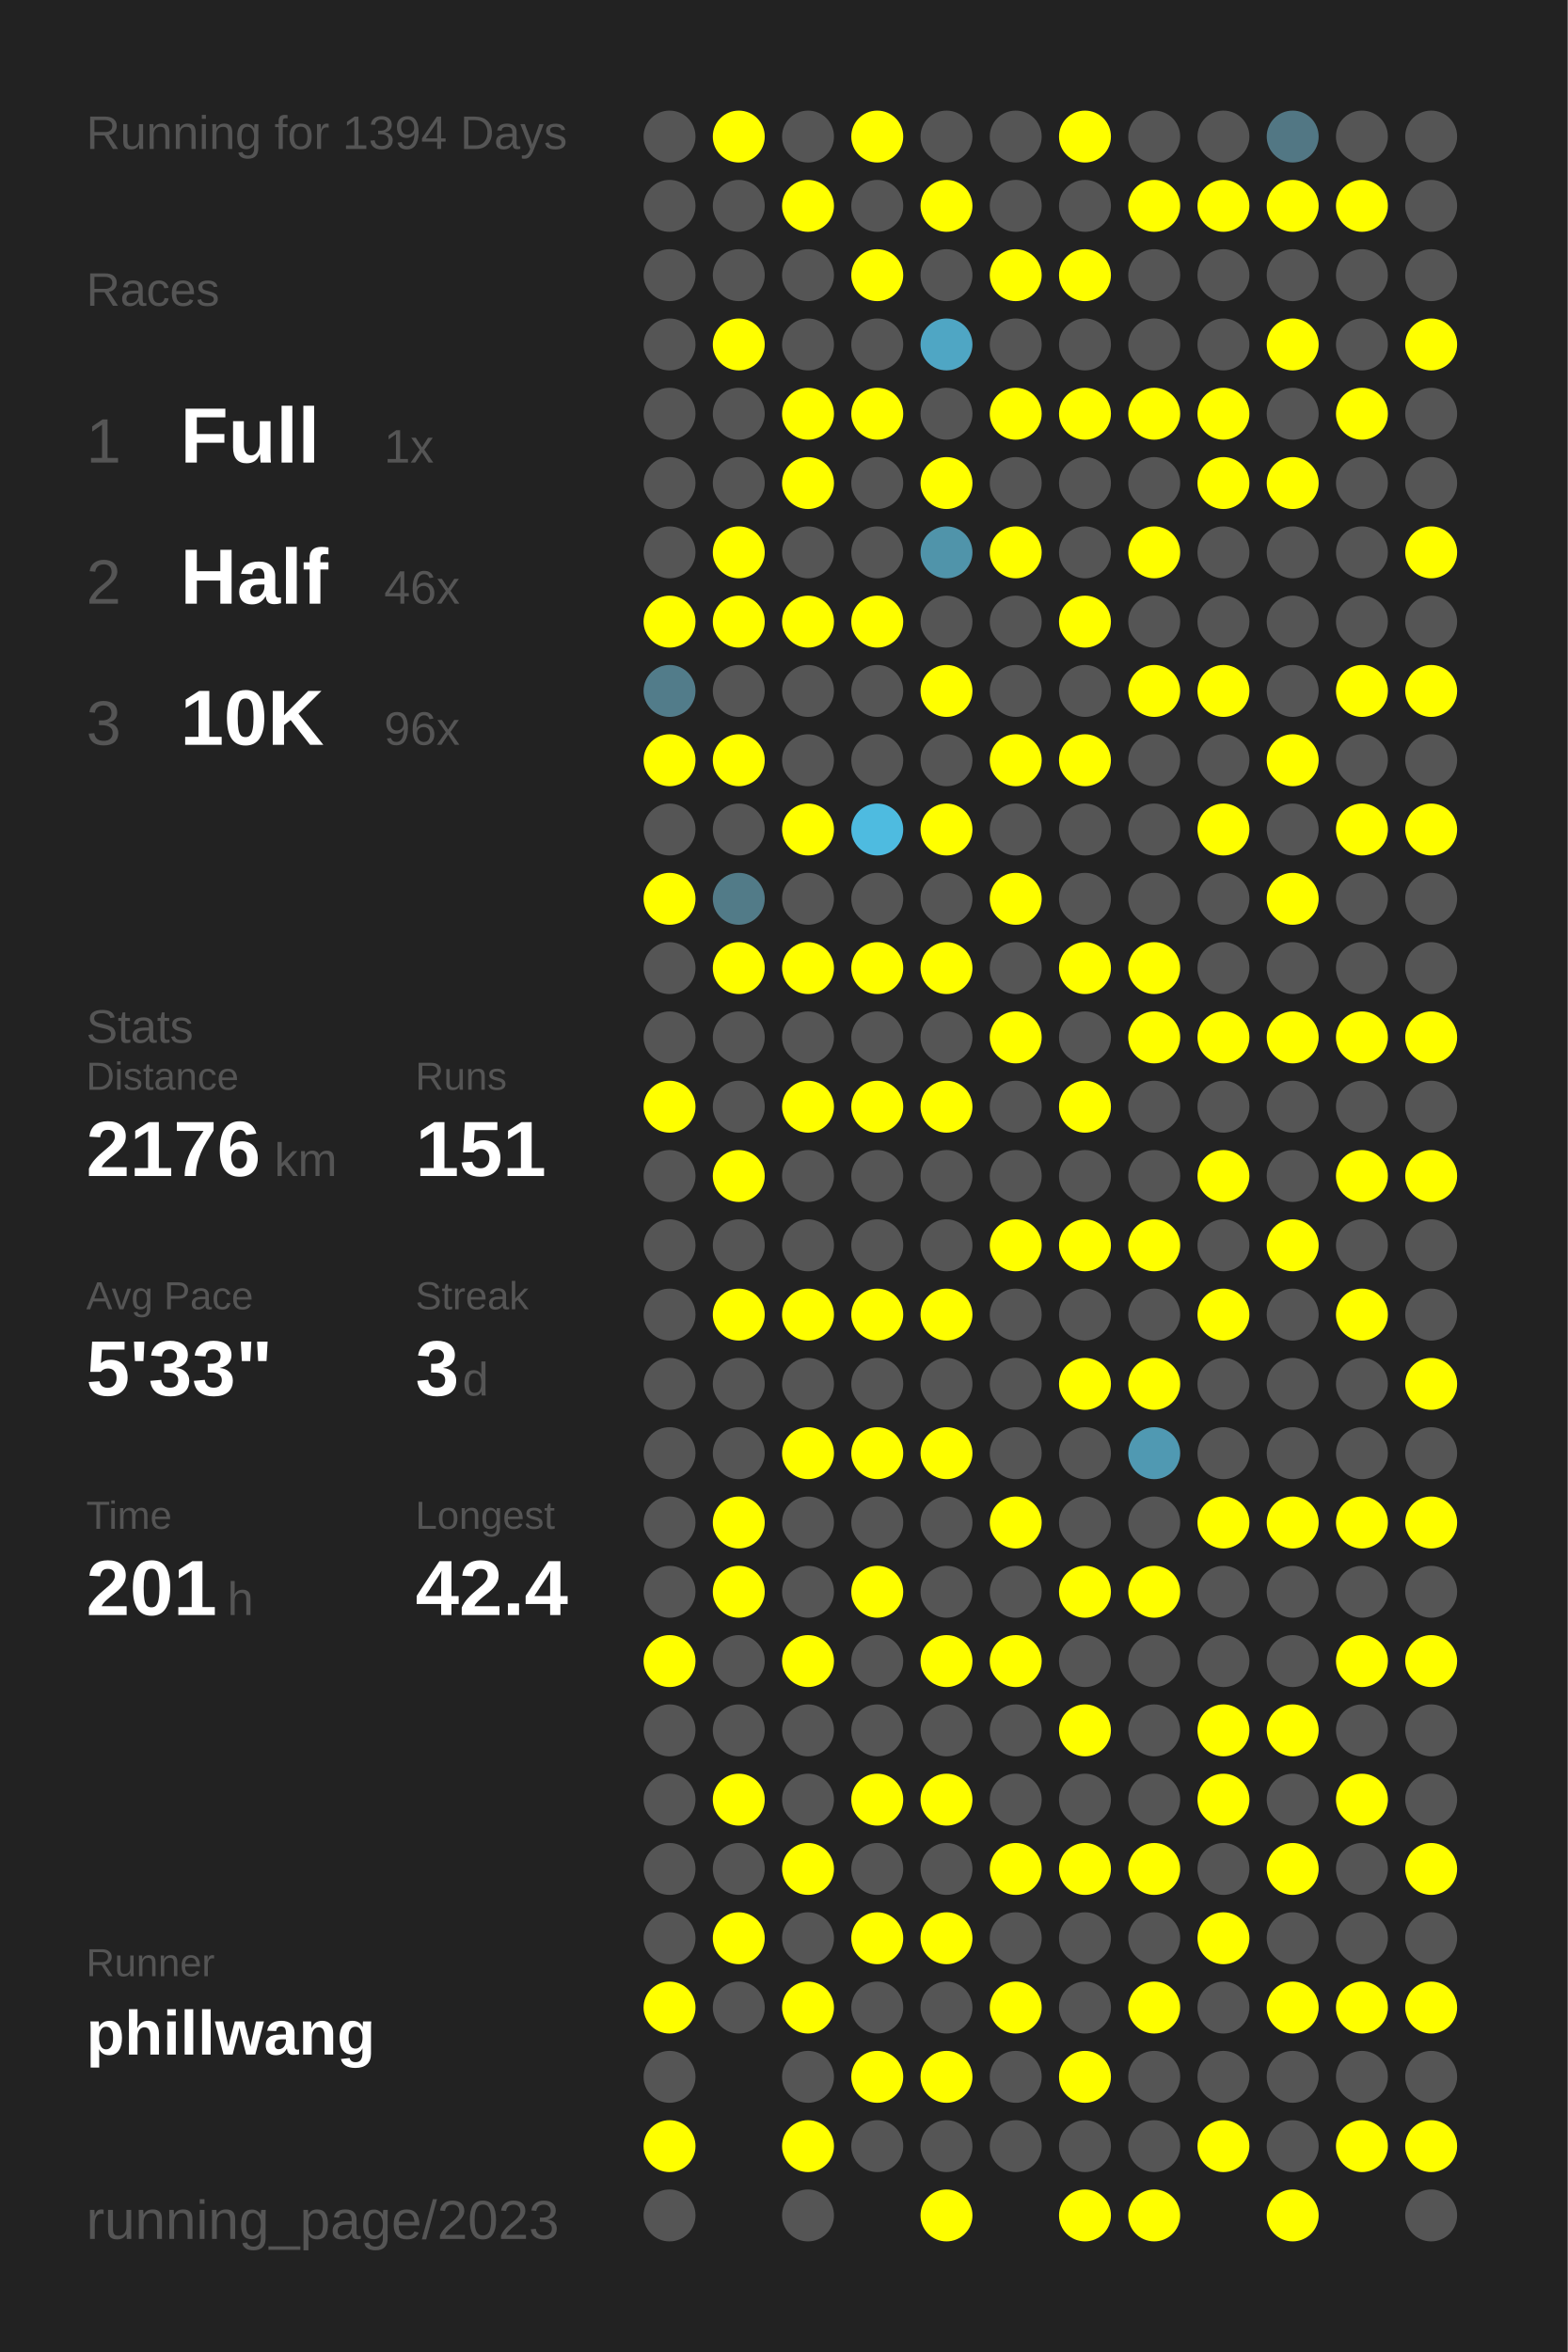
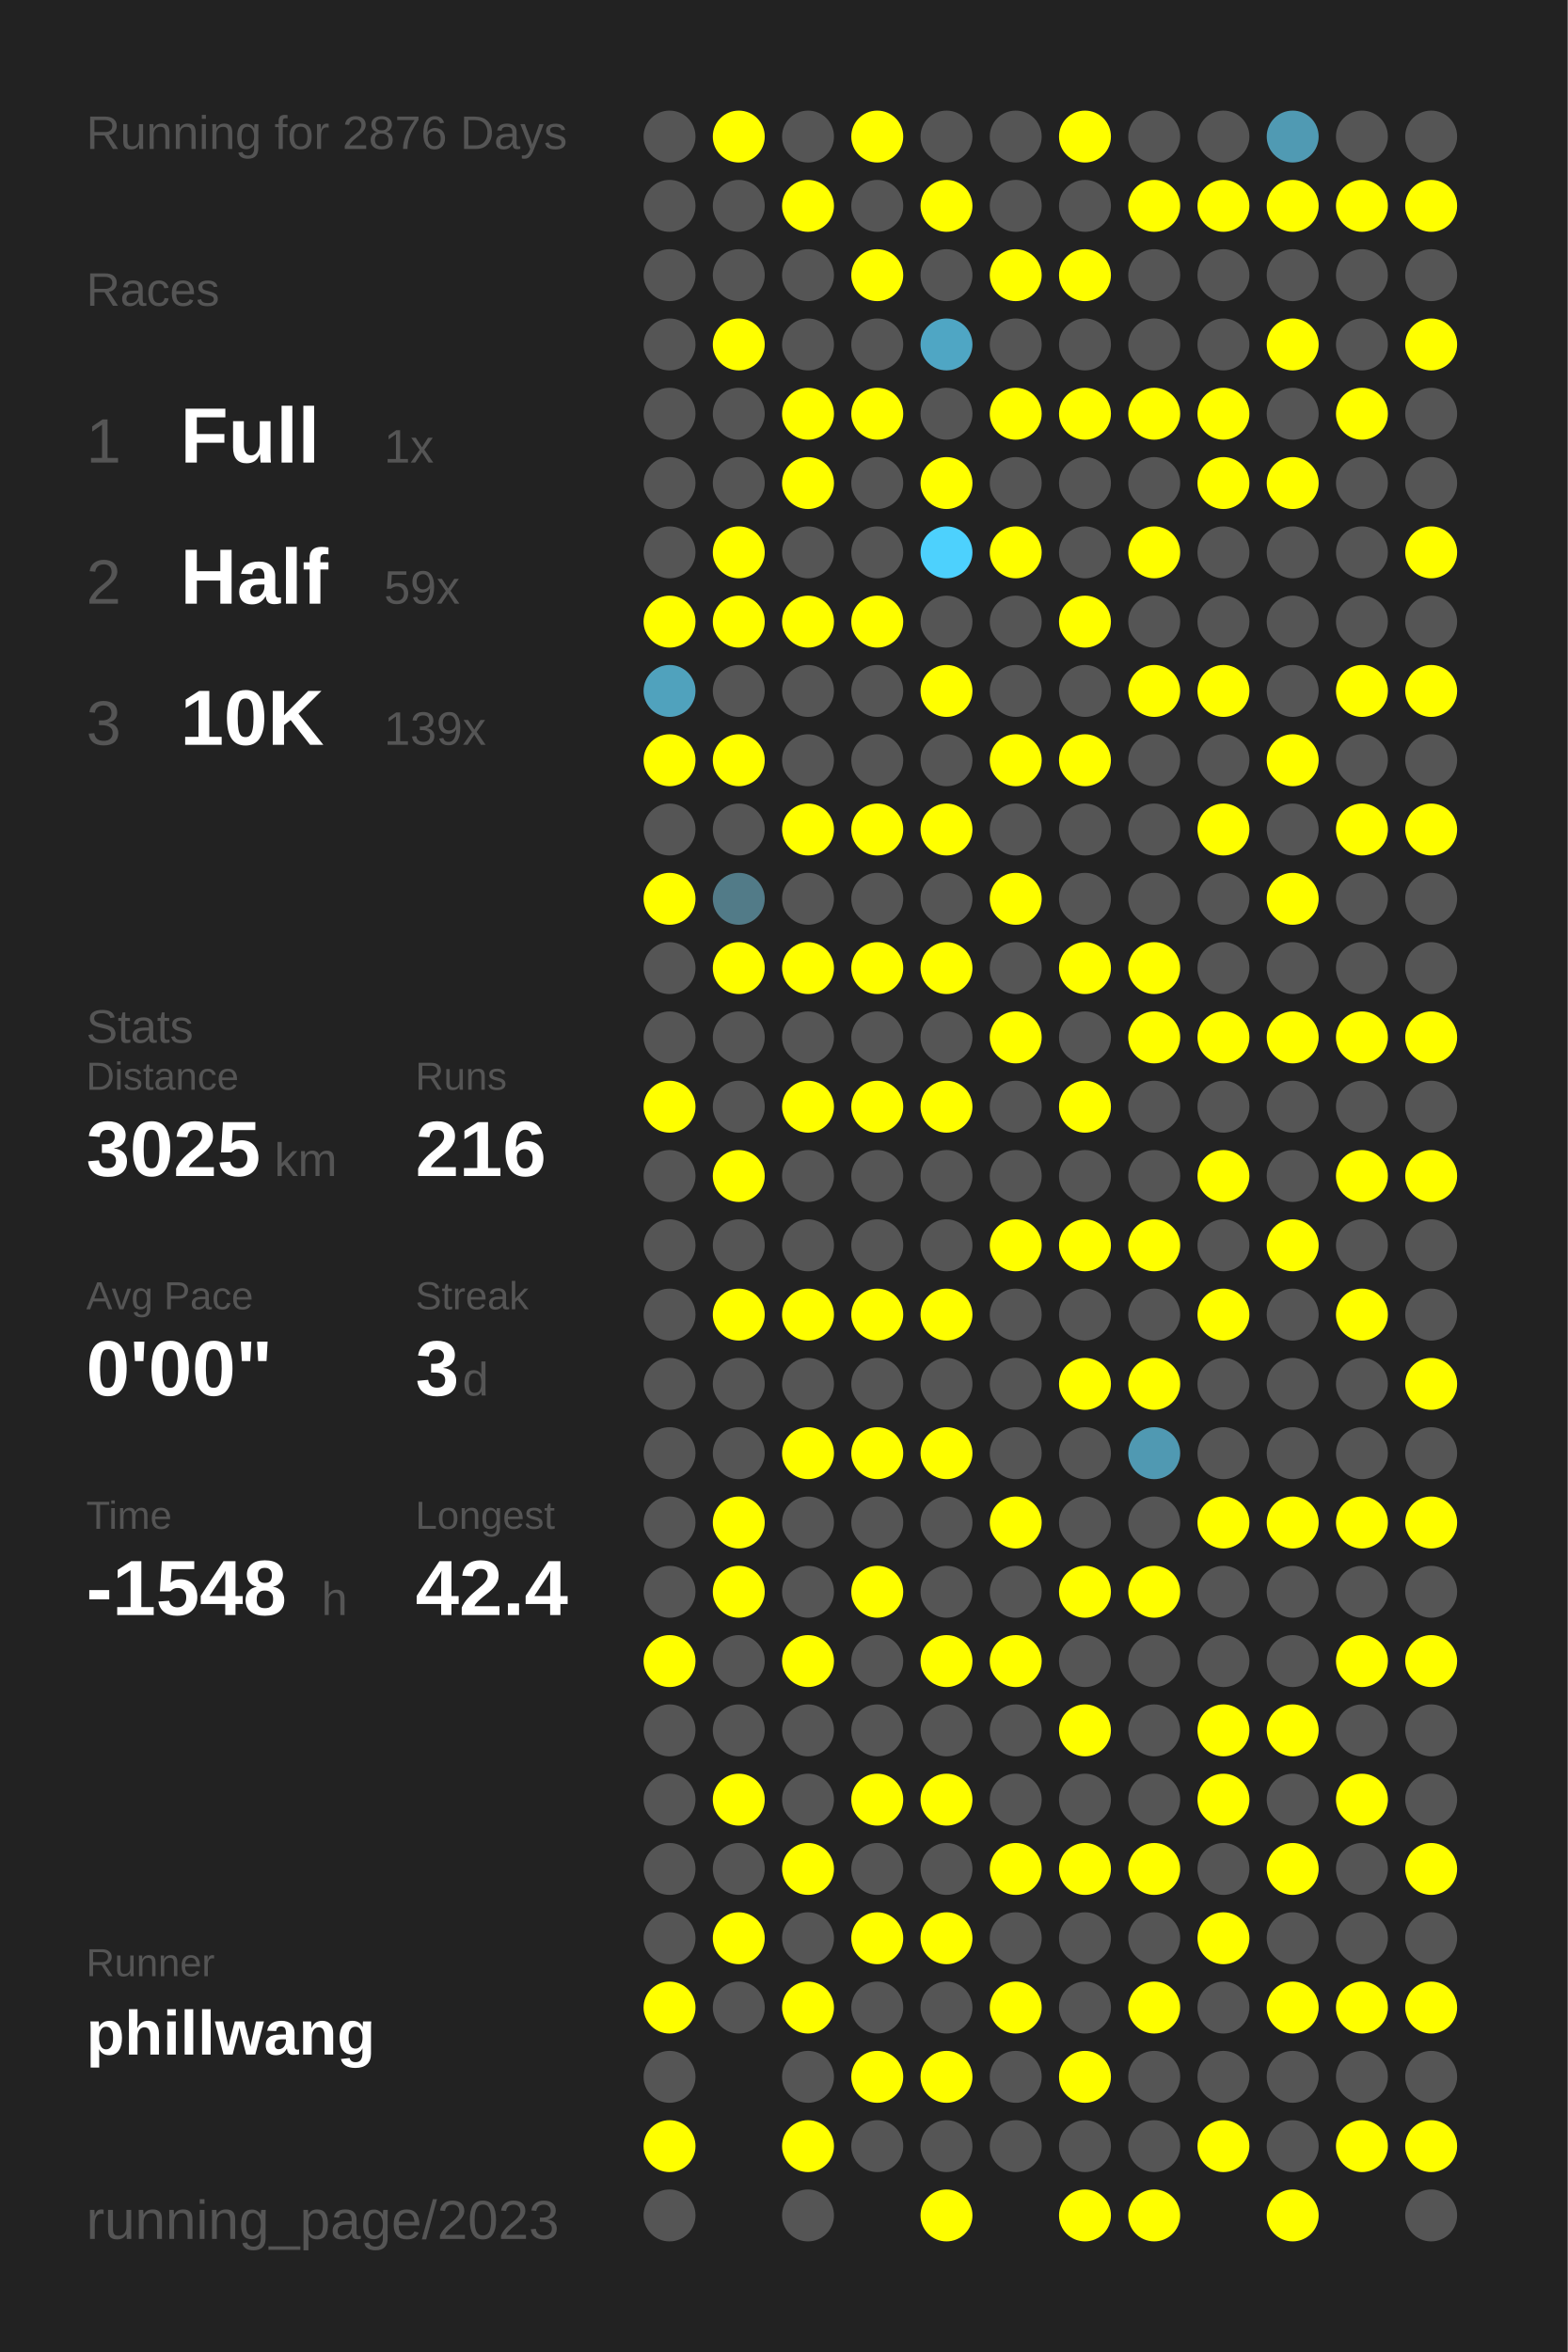
<svg xmlns="http://www.w3.org/2000/svg" baseProfile="full" height="300mm" version="1.1" viewBox="0,0,200,300" width="200mm">
  <defs />
  <rect fill="#222222" height="300" width="200" x="0" y="0" />
-   <text fill="#555555" style="font-size:6px; font-family:Arial;" x="11" y="19">Running for 1394 Days</text>
+   <text fill="#555555" style="font-size:6px; font-family:Arial;" x="11" y="19">Running for 2876 Days</text>
  <text fill="#555555" style="font-size:6px; font-family:Arial;" x="11" y="39">Races</text>
  <text fill="#555555" style="font-size:8px; font-family:Arial;" x="11" y="59">1</text>
  <text fill="#FFFFFF" style="font-size:10px; font-family:Arial; font-weight:bold;" x="23" y="59">Full</text>
  <text fill="#555555" style="font-size:6px; font-family:Arial;" x="49" y="59">1x</text>
  <text fill="#555555" style="font-size:8px; font-family:Arial;" x="11" y="77">2</text>
  <text fill="#FFFFFF" style="font-size:10px; font-family:Arial; font-weight:bold;" x="23" y="77">Half</text>
-   <text fill="#555555" style="font-size:6px; font-family:Arial;" x="49" y="77">46x</text>
+   <text fill="#555555" style="font-size:6px; font-family:Arial;" x="49" y="77">59x</text>
  <text fill="#555555" style="font-size:8px; font-family:Arial;" x="11" y="95">3</text>
  <text fill="#FFFFFF" style="font-size:10px; font-family:Arial; font-weight:bold;" x="23" y="95">10K</text>
-   <text fill="#555555" style="font-size:6px; font-family:Arial;" x="49" y="95">96x</text>
+   <text fill="#555555" style="font-size:6px; font-family:Arial;" x="49" y="95">139x</text>
  <text fill="#555555" style="font-size:6px; font-family:Arial;" x="11" y="133">Stats</text>
  <text fill="#555555" style="font-size:5px; font-family:Arial;" x="11" y="139">Distance</text>
-   <text fill="#FFFFFF" style="font-size:10px; font-family:Arial; font-weight:bold;" x="11" y="150">2176</text>
+   <text fill="#FFFFFF" style="font-size:10px; font-family:Arial; font-weight:bold;" x="11" y="150">3025</text>
  <text fill="#555555" style="font-size:6px; font-family:Arial;" x="35" y="150">km</text>
  <text fill="#555555" style="font-size:5px; font-family:Arial;" x="53" y="139">Runs</text>
-   <text fill="#FFFFFF" style="font-size:10px; font-family:Arial; font-weight:bold;" x="53" y="150">151</text>
+   <text fill="#FFFFFF" style="font-size:10px; font-family:Arial; font-weight:bold;" x="53" y="150">216</text>
  <text fill="#555555" style="font-size:5px; font-family:Arial;" x="11" y="167">Avg Pace</text>
-   <text fill="#FFFFFF" style="font-size:10px; font-family:Arial; font-weight:bold;" x="11" y="178">5'33"</text>
+   <text fill="#FFFFFF" style="font-size:10px; font-family:Arial; font-weight:bold;" x="11" y="178">0'00"</text>
  <text fill="#555555" style="font-size:5px; font-family:Arial;" x="53" y="167">Streak</text>
  <text fill="#FFFFFF" style="font-size:10px; font-family:Arial; font-weight:bold;" x="53" y="178">3</text>
  <text fill="#555555" style="font-size:6px; font-family:Arial;" x="59" y="178">d</text>
  <text fill="#555555" style="font-size:5px; font-family:Arial;" x="11" y="195">Time</text>
-   <text fill="#FFFFFF" style="font-size:10px; font-family:Arial; font-weight:bold;" x="11" y="206">201</text>
-   <text fill="#555555" style="font-size:6px; font-family:Arial;" x="29" y="206">h</text>
+   <text fill="#FFFFFF" style="font-size:10px; font-family:Arial; font-weight:bold;" x="11" y="206">-1548</text>
+   <text fill="#555555" style="font-size:6px; font-family:Arial;" x="41" y="206">h</text>
  <text fill="#555555" style="font-size:5px; font-family:Arial;" x="53" y="195">Longest</text>
  <text fill="#FFFFFF" style="font-size:10px; font-family:Arial; font-weight:bold;" x="53" y="206">42.4</text>
  <text fill="#555555" style="font-size:5px; font-family:Arial;" x="11" y="252.065">Runner</text>
  <text fill="#FFFFFF" style="font-size:8px; font-family:Arial; font-weight:bold;" x="11" y="262.065">phillwang</text>
  <text fill="#555555" style="font-size:7px; font-family:Arial;" x="11" y="285.581">running_page/2023</text>
  <circle cx="85.417" cy="17.419" fill="#555555" r="3.312" />
  <circle cx="85.417" cy="26.258" fill="#555555" r="3.312" />
  <circle cx="85.417" cy="35.097" fill="#555555" r="3.312" />
  <circle cx="85.417" cy="43.935" fill="#555555" r="3.312" />
  <circle cx="85.417" cy="52.774" fill="#555555" r="3.312" />
  <circle cx="85.417" cy="61.613" fill="#555555" r="3.312" />
  <circle cx="85.417" cy="70.452" fill="#555555" r="3.312" />
  <circle cx="85.417" cy="79.29" fill="#FFFF00" r="3.312" />
-   <circle cx="85.417" cy="88.129" fill="#527c8a" r="3.312" />
+   <circle cx="85.417" cy="88.129" fill="#50a2bd" r="3.312" />
  <circle cx="85.417" cy="96.968" fill="#FFFF00" r="3.312" />
  <circle cx="85.417" cy="105.806" fill="#555555" r="3.312" />
  <circle cx="85.417" cy="114.645" fill="#FFFF00" r="3.312" />
  <circle cx="85.417" cy="123.484" fill="#555555" r="3.312" />
  <circle cx="85.417" cy="132.323" fill="#555555" r="3.312" />
  <circle cx="85.417" cy="141.161" fill="#FFFF00" r="3.312" />
  <circle cx="85.417" cy="150" fill="#555555" r="3.312" />
  <circle cx="85.417" cy="158.839" fill="#555555" r="3.312" />
  <circle cx="85.417" cy="167.677" fill="#555555" r="3.312" />
  <circle cx="85.417" cy="176.516" fill="#555555" r="3.312" />
  <circle cx="85.417" cy="185.355" fill="#555555" r="3.312" />
  <circle cx="85.417" cy="194.194" fill="#555555" r="3.312" />
  <circle cx="85.417" cy="203.032" fill="#555555" r="3.312" />
  <circle cx="85.417" cy="211.871" fill="#FFFF00" r="3.312" />
  <circle cx="85.417" cy="220.71" fill="#555555" r="3.312" />
  <circle cx="85.417" cy="229.548" fill="#555555" r="3.312" />
  <circle cx="85.417" cy="238.387" fill="#555555" r="3.312" />
  <circle cx="85.417" cy="247.226" fill="#555555" r="3.312" />
  <circle cx="85.417" cy="256.065" fill="#FFFF00" r="3.312" />
  <circle cx="85.417" cy="264.903" fill="#555555" r="3.312" />
  <circle cx="85.417" cy="273.742" fill="#FFFF00" r="3.312" />
  <circle cx="85.417" cy="282.581" fill="#555555" r="3.312" />
  <circle cx="94.25" cy="17.419" fill="#FFFF00" r="3.312" />
  <circle cx="94.25" cy="26.258" fill="#555555" r="3.312" />
  <circle cx="94.25" cy="35.097" fill="#555555" r="3.312" />
  <circle cx="94.25" cy="43.935" fill="#FFFF00" r="3.312" />
  <circle cx="94.25" cy="52.774" fill="#555555" r="3.312" />
  <circle cx="94.25" cy="61.613" fill="#555555" r="3.312" />
  <circle cx="94.25" cy="70.452" fill="#FFFF00" r="3.312" />
  <circle cx="94.25" cy="79.29" fill="#FFFF00" r="3.312" />
  <circle cx="94.25" cy="88.129" fill="#555555" r="3.312" />
  <circle cx="94.25" cy="96.968" fill="#FFFF00" r="3.312" />
  <circle cx="94.25" cy="105.806" fill="#555555" r="3.312" />
  <circle cx="94.25" cy="114.645" fill="#527b88" r="3.312" />
  <circle cx="94.25" cy="123.484" fill="#FFFF00" r="3.312" />
  <circle cx="94.25" cy="132.323" fill="#555555" r="3.312" />
  <circle cx="94.25" cy="141.161" fill="#555555" r="3.312" />
  <circle cx="94.25" cy="150" fill="#FFFF00" r="3.312" />
  <circle cx="94.25" cy="158.839" fill="#555555" r="3.312" />
  <circle cx="94.25" cy="167.677" fill="#FFFF00" r="3.312" />
  <circle cx="94.25" cy="176.516" fill="#555555" r="3.312" />
  <circle cx="94.25" cy="185.355" fill="#555555" r="3.312" />
  <circle cx="94.25" cy="194.194" fill="#FFFF00" r="3.312" />
  <circle cx="94.25" cy="203.032" fill="#FFFF00" r="3.312" />
  <circle cx="94.25" cy="211.871" fill="#555555" r="3.312" />
  <circle cx="94.25" cy="220.71" fill="#555555" r="3.312" />
  <circle cx="94.25" cy="229.548" fill="#FFFF00" r="3.312" />
  <circle cx="94.25" cy="238.387" fill="#555555" r="3.312" />
  <circle cx="94.25" cy="247.226" fill="#FFFF00" r="3.312" />
  <circle cx="94.25" cy="256.065" fill="#555555" r="3.312" />
  <circle cx="103.083" cy="17.419" fill="#555555" r="3.312" />
  <circle cx="103.083" cy="26.258" fill="#FFFF00" r="3.312" />
  <circle cx="103.083" cy="35.097" fill="#555555" r="3.312" />
  <circle cx="103.083" cy="43.935" fill="#555555" r="3.312" />
  <circle cx="103.083" cy="52.774" fill="#FFFF00" r="3.312" />
  <circle cx="103.083" cy="61.613" fill="#FFFF00" r="3.312" />
  <circle cx="103.083" cy="70.452" fill="#555555" r="3.312" />
  <circle cx="103.083" cy="79.29" fill="#FFFF00" r="3.312" />
  <circle cx="103.083" cy="88.129" fill="#555555" r="3.312" />
  <circle cx="103.083" cy="96.968" fill="#555555" r="3.312" />
  <circle cx="103.083" cy="105.806" fill="#FFFF00" r="3.312" />
  <circle cx="103.083" cy="114.645" fill="#555555" r="3.312" />
  <circle cx="103.083" cy="123.484" fill="#FFFF00" r="3.312" />
  <circle cx="103.083" cy="132.323" fill="#555555" r="3.312" />
  <circle cx="103.083" cy="141.161" fill="#FFFF00" r="3.312" />
  <circle cx="103.083" cy="150" fill="#555555" r="3.312" />
  <circle cx="103.083" cy="158.839" fill="#555555" r="3.312" />
  <circle cx="103.083" cy="167.677" fill="#FFFF00" r="3.312" />
  <circle cx="103.083" cy="176.516" fill="#555555" r="3.312" />
  <circle cx="103.083" cy="185.355" fill="#FFFF00" r="3.312" />
  <circle cx="103.083" cy="194.194" fill="#555555" r="3.312" />
  <circle cx="103.083" cy="203.032" fill="#555555" r="3.312" />
  <circle cx="103.083" cy="211.871" fill="#FFFF00" r="3.312" />
  <circle cx="103.083" cy="220.71" fill="#555555" r="3.312" />
  <circle cx="103.083" cy="229.548" fill="#555555" r="3.312" />
  <circle cx="103.083" cy="238.387" fill="#FFFF00" r="3.312" />
  <circle cx="103.083" cy="247.226" fill="#555555" r="3.312" />
  <circle cx="103.083" cy="256.065" fill="#FFFF00" r="3.312" />
  <circle cx="103.083" cy="264.903" fill="#555555" r="3.312" />
  <circle cx="103.083" cy="273.742" fill="#FFFF00" r="3.312" />
  <circle cx="103.083" cy="282.581" fill="#555555" r="3.312" />
  <circle cx="111.917" cy="17.419" fill="#FFFF00" r="3.312" />
  <circle cx="111.917" cy="26.258" fill="#555555" r="3.312" />
  <circle cx="111.917" cy="35.097" fill="#FFFF00" r="3.312" />
  <circle cx="111.917" cy="43.935" fill="#555555" r="3.312" />
  <circle cx="111.917" cy="52.774" fill="#FFFF00" r="3.312" />
  <circle cx="111.917" cy="61.613" fill="#555555" r="3.312" />
  <circle cx="111.917" cy="70.452" fill="#555555" r="3.312" />
  <circle cx="111.917" cy="79.29" fill="#FFFF00" r="3.312" />
  <circle cx="111.917" cy="88.129" fill="#555555" r="3.312" />
  <circle cx="111.917" cy="96.968" fill="#555555" r="3.312" />
-   <circle cx="111.917" cy="105.806" fill="#4ebbe0" r="3.312" />
+   <circle cx="111.917" cy="105.806" fill="#FFFF00" r="3.312" />
  <circle cx="111.917" cy="114.645" fill="#555555" r="3.312" />
  <circle cx="111.917" cy="123.484" fill="#FFFF00" r="3.312" />
  <circle cx="111.917" cy="132.323" fill="#555555" r="3.312" />
  <circle cx="111.917" cy="141.161" fill="#FFFF00" r="3.312" />
  <circle cx="111.917" cy="150" fill="#555555" r="3.312" />
  <circle cx="111.917" cy="158.839" fill="#555555" r="3.312" />
  <circle cx="111.917" cy="167.677" fill="#FFFF00" r="3.312" />
  <circle cx="111.917" cy="176.516" fill="#555555" r="3.312" />
  <circle cx="111.917" cy="185.355" fill="#FFFF00" r="3.312" />
  <circle cx="111.917" cy="194.194" fill="#555555" r="3.312" />
  <circle cx="111.917" cy="203.032" fill="#FFFF00" r="3.312" />
  <circle cx="111.917" cy="211.871" fill="#555555" r="3.312" />
  <circle cx="111.917" cy="220.71" fill="#555555" r="3.312" />
  <circle cx="111.917" cy="229.548" fill="#FFFF00" r="3.312" />
  <circle cx="111.917" cy="238.387" fill="#555555" r="3.312" />
  <circle cx="111.917" cy="247.226" fill="#FFFF00" r="3.312" />
  <circle cx="111.917" cy="256.065" fill="#555555" r="3.312" />
  <circle cx="111.917" cy="264.903" fill="#FFFF00" r="3.312" />
  <circle cx="111.917" cy="273.742" fill="#555555" r="3.312" />
  <circle cx="120.75" cy="17.419" fill="#555555" r="3.312" />
  <circle cx="120.75" cy="26.258" fill="#FFFF00" r="3.312" />
  <circle cx="120.75" cy="35.097" fill="#555555" r="3.312" />
  <circle cx="120.75" cy="43.935" fill="#4fa6c4" r="3.312" />
  <circle cx="120.75" cy="52.774" fill="#555555" r="3.312" />
  <circle cx="120.75" cy="61.613" fill="#FFFF00" r="3.312" />
-   <circle cx="120.75" cy="70.452" fill="#5094aa" r="3.312" />
+   <circle cx="120.75" cy="70.452" fill="#4dd1fd" r="3.312" />
  <circle cx="120.75" cy="79.29" fill="#555555" r="3.312" />
  <circle cx="120.75" cy="88.129" fill="#FFFF00" r="3.312" />
  <circle cx="120.75" cy="96.968" fill="#555555" r="3.312" />
  <circle cx="120.75" cy="105.806" fill="#FFFF00" r="3.312" />
  <circle cx="120.75" cy="114.645" fill="#555555" r="3.312" />
  <circle cx="120.75" cy="123.484" fill="#FFFF00" r="3.312" />
  <circle cx="120.75" cy="132.323" fill="#555555" r="3.312" />
  <circle cx="120.75" cy="141.161" fill="#FFFF00" r="3.312" />
  <circle cx="120.75" cy="150" fill="#555555" r="3.312" />
  <circle cx="120.75" cy="158.839" fill="#555555" r="3.312" />
  <circle cx="120.75" cy="167.677" fill="#FFFF00" r="3.312" />
  <circle cx="120.75" cy="176.516" fill="#555555" r="3.312" />
  <circle cx="120.75" cy="185.355" fill="#FFFF00" r="3.312" />
  <circle cx="120.75" cy="194.194" fill="#555555" r="3.312" />
  <circle cx="120.75" cy="203.032" fill="#555555" r="3.312" />
  <circle cx="120.75" cy="211.871" fill="#FFFF00" r="3.312" />
  <circle cx="120.75" cy="220.71" fill="#555555" r="3.312" />
  <circle cx="120.75" cy="229.548" fill="#FFFF00" r="3.312" />
  <circle cx="120.75" cy="238.387" fill="#555555" r="3.312" />
  <circle cx="120.75" cy="247.226" fill="#FFFF00" r="3.312" />
  <circle cx="120.75" cy="256.065" fill="#555555" r="3.312" />
  <circle cx="120.75" cy="264.903" fill="#FFFF00" r="3.312" />
  <circle cx="120.75" cy="273.742" fill="#555555" r="3.312" />
  <circle cx="120.75" cy="282.581" fill="#FFFF00" r="3.312" />
  <circle cx="129.583" cy="17.419" fill="#555555" r="3.312" />
  <circle cx="129.583" cy="26.258" fill="#555555" r="3.312" />
  <circle cx="129.583" cy="35.097" fill="#FFFF00" r="3.312" />
  <circle cx="129.583" cy="43.935" fill="#555555" r="3.312" />
  <circle cx="129.583" cy="52.774" fill="#FFFF00" r="3.312" />
  <circle cx="129.583" cy="61.613" fill="#555555" r="3.312" />
  <circle cx="129.583" cy="70.452" fill="#FFFF00" r="3.312" />
  <circle cx="129.583" cy="79.29" fill="#555555" r="3.312" />
  <circle cx="129.583" cy="88.129" fill="#555555" r="3.312" />
  <circle cx="129.583" cy="96.968" fill="#FFFF00" r="3.312" />
  <circle cx="129.583" cy="105.806" fill="#555555" r="3.312" />
  <circle cx="129.583" cy="114.645" fill="#FFFF00" r="3.312" />
  <circle cx="129.583" cy="123.484" fill="#555555" r="3.312" />
  <circle cx="129.583" cy="132.323" fill="#FFFF00" r="3.312" />
  <circle cx="129.583" cy="141.161" fill="#555555" r="3.312" />
  <circle cx="129.583" cy="150" fill="#555555" r="3.312" />
  <circle cx="129.583" cy="158.839" fill="#FFFF00" r="3.312" />
  <circle cx="129.583" cy="167.677" fill="#555555" r="3.312" />
  <circle cx="129.583" cy="176.516" fill="#555555" r="3.312" />
  <circle cx="129.583" cy="185.355" fill="#555555" r="3.312" />
  <circle cx="129.583" cy="194.194" fill="#FFFF00" r="3.312" />
  <circle cx="129.583" cy="203.032" fill="#555555" r="3.312" />
  <circle cx="129.583" cy="211.871" fill="#FFFF00" r="3.312" />
  <circle cx="129.583" cy="220.71" fill="#555555" r="3.312" />
  <circle cx="129.583" cy="229.548" fill="#555555" r="3.312" />
  <circle cx="129.583" cy="238.387" fill="#FFFF00" r="3.312" />
  <circle cx="129.583" cy="247.226" fill="#555555" r="3.312" />
  <circle cx="129.583" cy="256.065" fill="#FFFF00" r="3.312" />
  <circle cx="129.583" cy="264.903" fill="#555555" r="3.312" />
  <circle cx="129.583" cy="273.742" fill="#555555" r="3.312" />
  <circle cx="138.417" cy="17.419" fill="#FFFF00" r="3.312" />
  <circle cx="138.417" cy="26.258" fill="#555555" r="3.312" />
  <circle cx="138.417" cy="35.097" fill="#FFFF00" r="3.312" />
  <circle cx="138.417" cy="43.935" fill="#555555" r="3.312" />
  <circle cx="138.417" cy="52.774" fill="#FFFF00" r="3.312" />
  <circle cx="138.417" cy="61.613" fill="#555555" r="3.312" />
  <circle cx="138.417" cy="70.452" fill="#555555" r="3.312" />
  <circle cx="138.417" cy="79.29" fill="#FFFF00" r="3.312" />
  <circle cx="138.417" cy="88.129" fill="#555555" r="3.312" />
  <circle cx="138.417" cy="96.968" fill="#FFFF00" r="3.312" />
  <circle cx="138.417" cy="105.806" fill="#555555" r="3.312" />
  <circle cx="138.417" cy="114.645" fill="#555555" r="3.312" />
  <circle cx="138.417" cy="123.484" fill="#FFFF00" r="3.312" />
  <circle cx="138.417" cy="132.323" fill="#555555" r="3.312" />
  <circle cx="138.417" cy="141.161" fill="#FFFF00" r="3.312" />
  <circle cx="138.417" cy="150" fill="#555555" r="3.312" />
  <circle cx="138.417" cy="158.839" fill="#FFFF00" r="3.312" />
  <circle cx="138.417" cy="167.677" fill="#555555" r="3.312" />
  <circle cx="138.417" cy="176.516" fill="#FFFF00" r="3.312" />
  <circle cx="138.417" cy="185.355" fill="#555555" r="3.312" />
  <circle cx="138.417" cy="194.194" fill="#555555" r="3.312" />
  <circle cx="138.417" cy="203.032" fill="#FFFF00" r="3.312" />
  <circle cx="138.417" cy="211.871" fill="#555555" r="3.312" />
  <circle cx="138.417" cy="220.71" fill="#FFFF00" r="3.312" />
  <circle cx="138.417" cy="229.548" fill="#555555" r="3.312" />
  <circle cx="138.417" cy="238.387" fill="#FFFF00" r="3.312" />
  <circle cx="138.417" cy="247.226" fill="#555555" r="3.312" />
  <circle cx="138.417" cy="256.065" fill="#555555" r="3.312" />
  <circle cx="138.417" cy="264.903" fill="#FFFF00" r="3.312" />
  <circle cx="138.417" cy="273.742" fill="#555555" r="3.312" />
  <circle cx="138.417" cy="282.581" fill="#FFFF00" r="3.312" />
  <circle cx="147.25" cy="17.419" fill="#555555" r="3.312" />
  <circle cx="147.25" cy="26.258" fill="#FFFF00" r="3.312" />
  <circle cx="147.25" cy="35.097" fill="#555555" r="3.312" />
  <circle cx="147.25" cy="43.935" fill="#555555" r="3.312" />
  <circle cx="147.25" cy="52.774" fill="#FFFF00" r="3.312" />
  <circle cx="147.25" cy="61.613" fill="#555555" r="3.312" />
  <circle cx="147.25" cy="70.452" fill="#FFFF00" r="3.312" />
  <circle cx="147.25" cy="79.29" fill="#555555" r="3.312" />
  <circle cx="147.25" cy="88.129" fill="#FFFF00" r="3.312" />
  <circle cx="147.25" cy="96.968" fill="#555555" r="3.312" />
  <circle cx="147.25" cy="105.806" fill="#555555" r="3.312" />
  <circle cx="147.25" cy="114.645" fill="#555555" r="3.312" />
  <circle cx="147.25" cy="123.484" fill="#FFFF00" r="3.312" />
  <circle cx="147.25" cy="132.323" fill="#FFFF00" r="3.312" />
  <circle cx="147.25" cy="141.161" fill="#555555" r="3.312" />
  <circle cx="147.25" cy="150" fill="#555555" r="3.312" />
  <circle cx="147.25" cy="158.839" fill="#FFFF00" r="3.312" />
  <circle cx="147.25" cy="167.677" fill="#555555" r="3.312" />
  <circle cx="147.25" cy="176.516" fill="#FFFF00" r="3.312" />
  <circle cx="147.25" cy="185.355" fill="#5099b2" r="3.312" />
  <circle cx="147.25" cy="194.194" fill="#555555" r="3.312" />
  <circle cx="147.25" cy="203.032" fill="#FFFF00" r="3.312" />
  <circle cx="147.25" cy="211.871" fill="#555555" r="3.312" />
  <circle cx="147.25" cy="220.71" fill="#555555" r="3.312" />
  <circle cx="147.25" cy="229.548" fill="#555555" r="3.312" />
  <circle cx="147.25" cy="238.387" fill="#FFFF00" r="3.312" />
  <circle cx="147.25" cy="247.226" fill="#555555" r="3.312" />
  <circle cx="147.25" cy="256.065" fill="#FFFF00" r="3.312" />
  <circle cx="147.25" cy="264.903" fill="#555555" r="3.312" />
  <circle cx="147.25" cy="273.742" fill="#555555" r="3.312" />
  <circle cx="147.25" cy="282.581" fill="#FFFF00" r="3.312" />
  <circle cx="156.083" cy="17.419" fill="#555555" r="3.312" />
  <circle cx="156.083" cy="26.258" fill="#FFFF00" r="3.312" />
  <circle cx="156.083" cy="35.097" fill="#555555" r="3.312" />
  <circle cx="156.083" cy="43.935" fill="#555555" r="3.312" />
  <circle cx="156.083" cy="52.774" fill="#FFFF00" r="3.312" />
  <circle cx="156.083" cy="61.613" fill="#FFFF00" r="3.312" />
  <circle cx="156.083" cy="70.452" fill="#555555" r="3.312" />
  <circle cx="156.083" cy="79.29" fill="#555555" r="3.312" />
  <circle cx="156.083" cy="88.129" fill="#FFFF00" r="3.312" />
  <circle cx="156.083" cy="96.968" fill="#555555" r="3.312" />
  <circle cx="156.083" cy="105.806" fill="#FFFF00" r="3.312" />
  <circle cx="156.083" cy="114.645" fill="#555555" r="3.312" />
  <circle cx="156.083" cy="123.484" fill="#555555" r="3.312" />
  <circle cx="156.083" cy="132.323" fill="#FFFF00" r="3.312" />
  <circle cx="156.083" cy="141.161" fill="#555555" r="3.312" />
  <circle cx="156.083" cy="150" fill="#FFFF00" r="3.312" />
  <circle cx="156.083" cy="158.839" fill="#555555" r="3.312" />
  <circle cx="156.083" cy="167.677" fill="#FFFF00" r="3.312" />
  <circle cx="156.083" cy="176.516" fill="#555555" r="3.312" />
  <circle cx="156.083" cy="185.355" fill="#555555" r="3.312" />
  <circle cx="156.083" cy="194.194" fill="#FFFF00" r="3.312" />
  <circle cx="156.083" cy="203.032" fill="#555555" r="3.312" />
  <circle cx="156.083" cy="211.871" fill="#555555" r="3.312" />
  <circle cx="156.083" cy="220.71" fill="#FFFF00" r="3.312" />
  <circle cx="156.083" cy="229.548" fill="#FFFF00" r="3.312" />
  <circle cx="156.083" cy="238.387" fill="#555555" r="3.312" />
  <circle cx="156.083" cy="247.226" fill="#FFFF00" r="3.312" />
  <circle cx="156.083" cy="256.065" fill="#555555" r="3.312" />
  <circle cx="156.083" cy="264.903" fill="#555555" r="3.312" />
  <circle cx="156.083" cy="273.742" fill="#FFFF00" r="3.312" />
-   <circle cx="164.917" cy="17.419" fill="#527784" r="3.312" />
+   <circle cx="164.917" cy="17.419" fill="#509ab3" r="3.312" />
  <circle cx="164.917" cy="26.258" fill="#FFFF00" r="3.312" />
  <circle cx="164.917" cy="35.097" fill="#555555" r="3.312" />
  <circle cx="164.917" cy="43.935" fill="#FFFF00" r="3.312" />
  <circle cx="164.917" cy="52.774" fill="#555555" r="3.312" />
  <circle cx="164.917" cy="61.613" fill="#FFFF00" r="3.312" />
  <circle cx="164.917" cy="70.452" fill="#555555" r="3.312" />
  <circle cx="164.917" cy="79.29" fill="#555555" r="3.312" />
  <circle cx="164.917" cy="88.129" fill="#555555" r="3.312" />
  <circle cx="164.917" cy="96.968" fill="#FFFF00" r="3.312" />
  <circle cx="164.917" cy="105.806" fill="#555555" r="3.312" />
  <circle cx="164.917" cy="114.645" fill="#FFFF00" r="3.312" />
  <circle cx="164.917" cy="123.484" fill="#555555" r="3.312" />
  <circle cx="164.917" cy="132.323" fill="#FFFF00" r="3.312" />
  <circle cx="164.917" cy="141.161" fill="#555555" r="3.312" />
  <circle cx="164.917" cy="150" fill="#555555" r="3.312" />
  <circle cx="164.917" cy="158.839" fill="#FFFF00" r="3.312" />
  <circle cx="164.917" cy="167.677" fill="#555555" r="3.312" />
  <circle cx="164.917" cy="176.516" fill="#555555" r="3.312" />
  <circle cx="164.917" cy="185.355" fill="#555555" r="3.312" />
  <circle cx="164.917" cy="194.194" fill="#FFFF00" r="3.312" />
  <circle cx="164.917" cy="203.032" fill="#555555" r="3.312" />
  <circle cx="164.917" cy="211.871" fill="#555555" r="3.312" />
  <circle cx="164.917" cy="220.71" fill="#FFFF00" r="3.312" />
  <circle cx="164.917" cy="229.548" fill="#555555" r="3.312" />
  <circle cx="164.917" cy="238.387" fill="#FFFF00" r="3.312" />
  <circle cx="164.917" cy="247.226" fill="#555555" r="3.312" />
  <circle cx="164.917" cy="256.065" fill="#FFFF00" r="3.312" />
  <circle cx="164.917" cy="264.903" fill="#555555" r="3.312" />
  <circle cx="164.917" cy="273.742" fill="#555555" r="3.312" />
  <circle cx="164.917" cy="282.581" fill="#FFFF00" r="3.312" />
  <circle cx="173.75" cy="17.419" fill="#555555" r="3.312" />
  <circle cx="173.75" cy="26.258" fill="#FFFF00" r="3.312" />
  <circle cx="173.75" cy="35.097" fill="#555555" r="3.312" />
  <circle cx="173.75" cy="43.935" fill="#555555" r="3.312" />
  <circle cx="173.75" cy="52.774" fill="#FFFF00" r="3.312" />
  <circle cx="173.75" cy="61.613" fill="#555555" r="3.312" />
  <circle cx="173.75" cy="70.452" fill="#555555" r="3.312" />
  <circle cx="173.75" cy="79.29" fill="#555555" r="3.312" />
  <circle cx="173.75" cy="88.129" fill="#FFFF00" r="3.312" />
  <circle cx="173.75" cy="96.968" fill="#555555" r="3.312" />
  <circle cx="173.75" cy="105.806" fill="#FFFF00" r="3.312" />
  <circle cx="173.75" cy="114.645" fill="#555555" r="3.312" />
  <circle cx="173.75" cy="123.484" fill="#555555" r="3.312" />
  <circle cx="173.75" cy="132.323" fill="#FFFF00" r="3.312" />
  <circle cx="173.75" cy="141.161" fill="#555555" r="3.312" />
  <circle cx="173.75" cy="150" fill="#FFFF00" r="3.312" />
  <circle cx="173.75" cy="158.839" fill="#555555" r="3.312" />
  <circle cx="173.75" cy="167.677" fill="#FFFF00" r="3.312" />
  <circle cx="173.75" cy="176.516" fill="#555555" r="3.312" />
  <circle cx="173.75" cy="185.355" fill="#555555" r="3.312" />
  <circle cx="173.75" cy="194.194" fill="#FFFF00" r="3.312" />
  <circle cx="173.75" cy="203.032" fill="#555555" r="3.312" />
  <circle cx="173.75" cy="211.871" fill="#FFFF00" r="3.312" />
  <circle cx="173.75" cy="220.71" fill="#555555" r="3.312" />
  <circle cx="173.75" cy="229.548" fill="#FFFF00" r="3.312" />
  <circle cx="173.75" cy="238.387" fill="#555555" r="3.312" />
  <circle cx="173.75" cy="247.226" fill="#555555" r="3.312" />
  <circle cx="173.75" cy="256.065" fill="#FFFF00" r="3.312" />
  <circle cx="173.75" cy="264.903" fill="#555555" r="3.312" />
  <circle cx="173.75" cy="273.742" fill="#FFFF00" r="3.312" />
  <circle cx="182.583" cy="17.419" fill="#555555" r="3.312" />
-   <circle cx="182.583" cy="26.258" fill="#555555" r="3.312" />
+   <circle cx="182.583" cy="26.258" fill="#FFFF00" r="3.312" />
  <circle cx="182.583" cy="35.097" fill="#555555" r="3.312" />
  <circle cx="182.583" cy="43.935" fill="#FFFF00" r="3.312" />
  <circle cx="182.583" cy="52.774" fill="#555555" r="3.312" />
  <circle cx="182.583" cy="61.613" fill="#555555" r="3.312" />
  <circle cx="182.583" cy="70.452" fill="#FFFF00" r="3.312" />
  <circle cx="182.583" cy="79.29" fill="#555555" r="3.312" />
  <circle cx="182.583" cy="88.129" fill="#FFFF00" r="3.312" />
  <circle cx="182.583" cy="96.968" fill="#555555" r="3.312" />
  <circle cx="182.583" cy="105.806" fill="#FFFF00" r="3.312" />
  <circle cx="182.583" cy="114.645" fill="#555555" r="3.312" />
  <circle cx="182.583" cy="123.484" fill="#555555" r="3.312" />
  <circle cx="182.583" cy="132.323" fill="#FFFF00" r="3.312" />
  <circle cx="182.583" cy="141.161" fill="#555555" r="3.312" />
  <circle cx="182.583" cy="150" fill="#FFFF00" r="3.312" />
  <circle cx="182.583" cy="158.839" fill="#555555" r="3.312" />
  <circle cx="182.583" cy="167.677" fill="#555555" r="3.312" />
  <circle cx="182.583" cy="176.516" fill="#FFFF00" r="3.312" />
  <circle cx="182.583" cy="185.355" fill="#555555" r="3.312" />
  <circle cx="182.583" cy="194.194" fill="#FFFF00" r="3.312" />
  <circle cx="182.583" cy="203.032" fill="#555555" r="3.312" />
  <circle cx="182.583" cy="211.871" fill="#FFFF00" r="3.312" />
  <circle cx="182.583" cy="220.71" fill="#555555" r="3.312" />
  <circle cx="182.583" cy="229.548" fill="#555555" r="3.312" />
  <circle cx="182.583" cy="238.387" fill="#FFFF00" r="3.312" />
  <circle cx="182.583" cy="247.226" fill="#555555" r="3.312" />
  <circle cx="182.583" cy="256.065" fill="#FFFF00" r="3.312" />
  <circle cx="182.583" cy="264.903" fill="#555555" r="3.312" />
  <circle cx="182.583" cy="273.742" fill="#FFFF00" r="3.312" />
  <circle cx="182.583" cy="282.581" fill="#555555" r="3.312" />
</svg>
